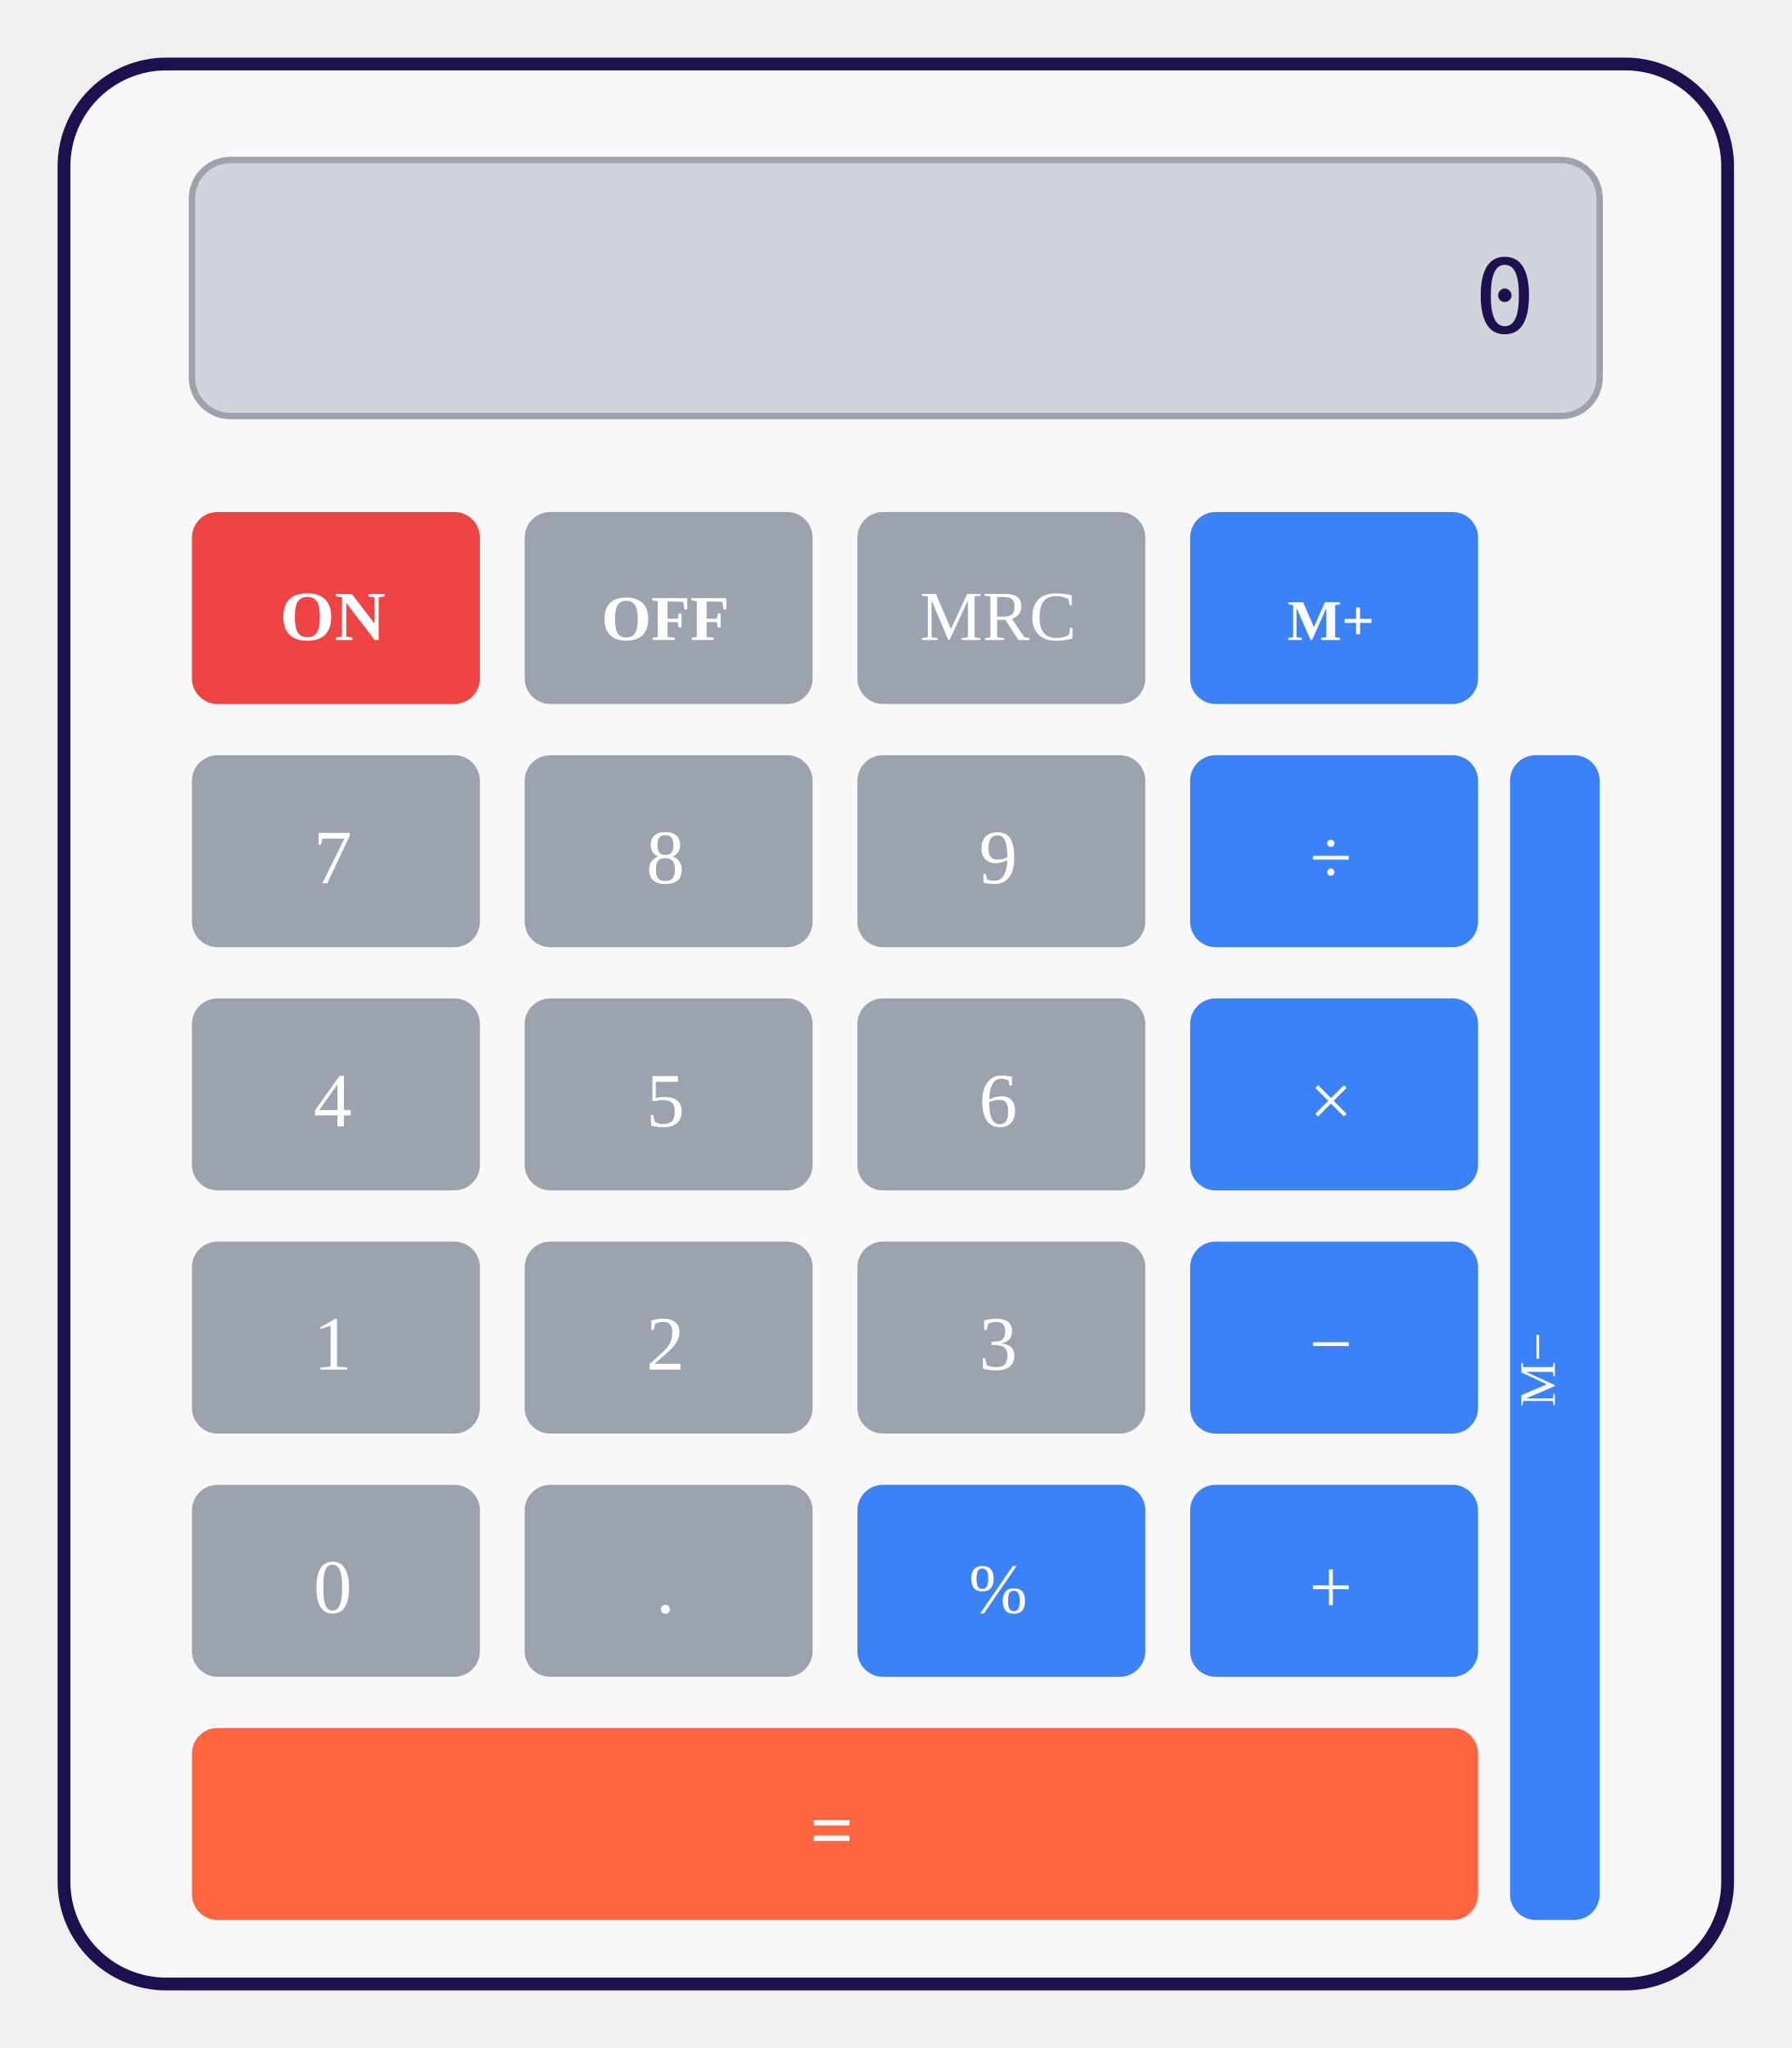
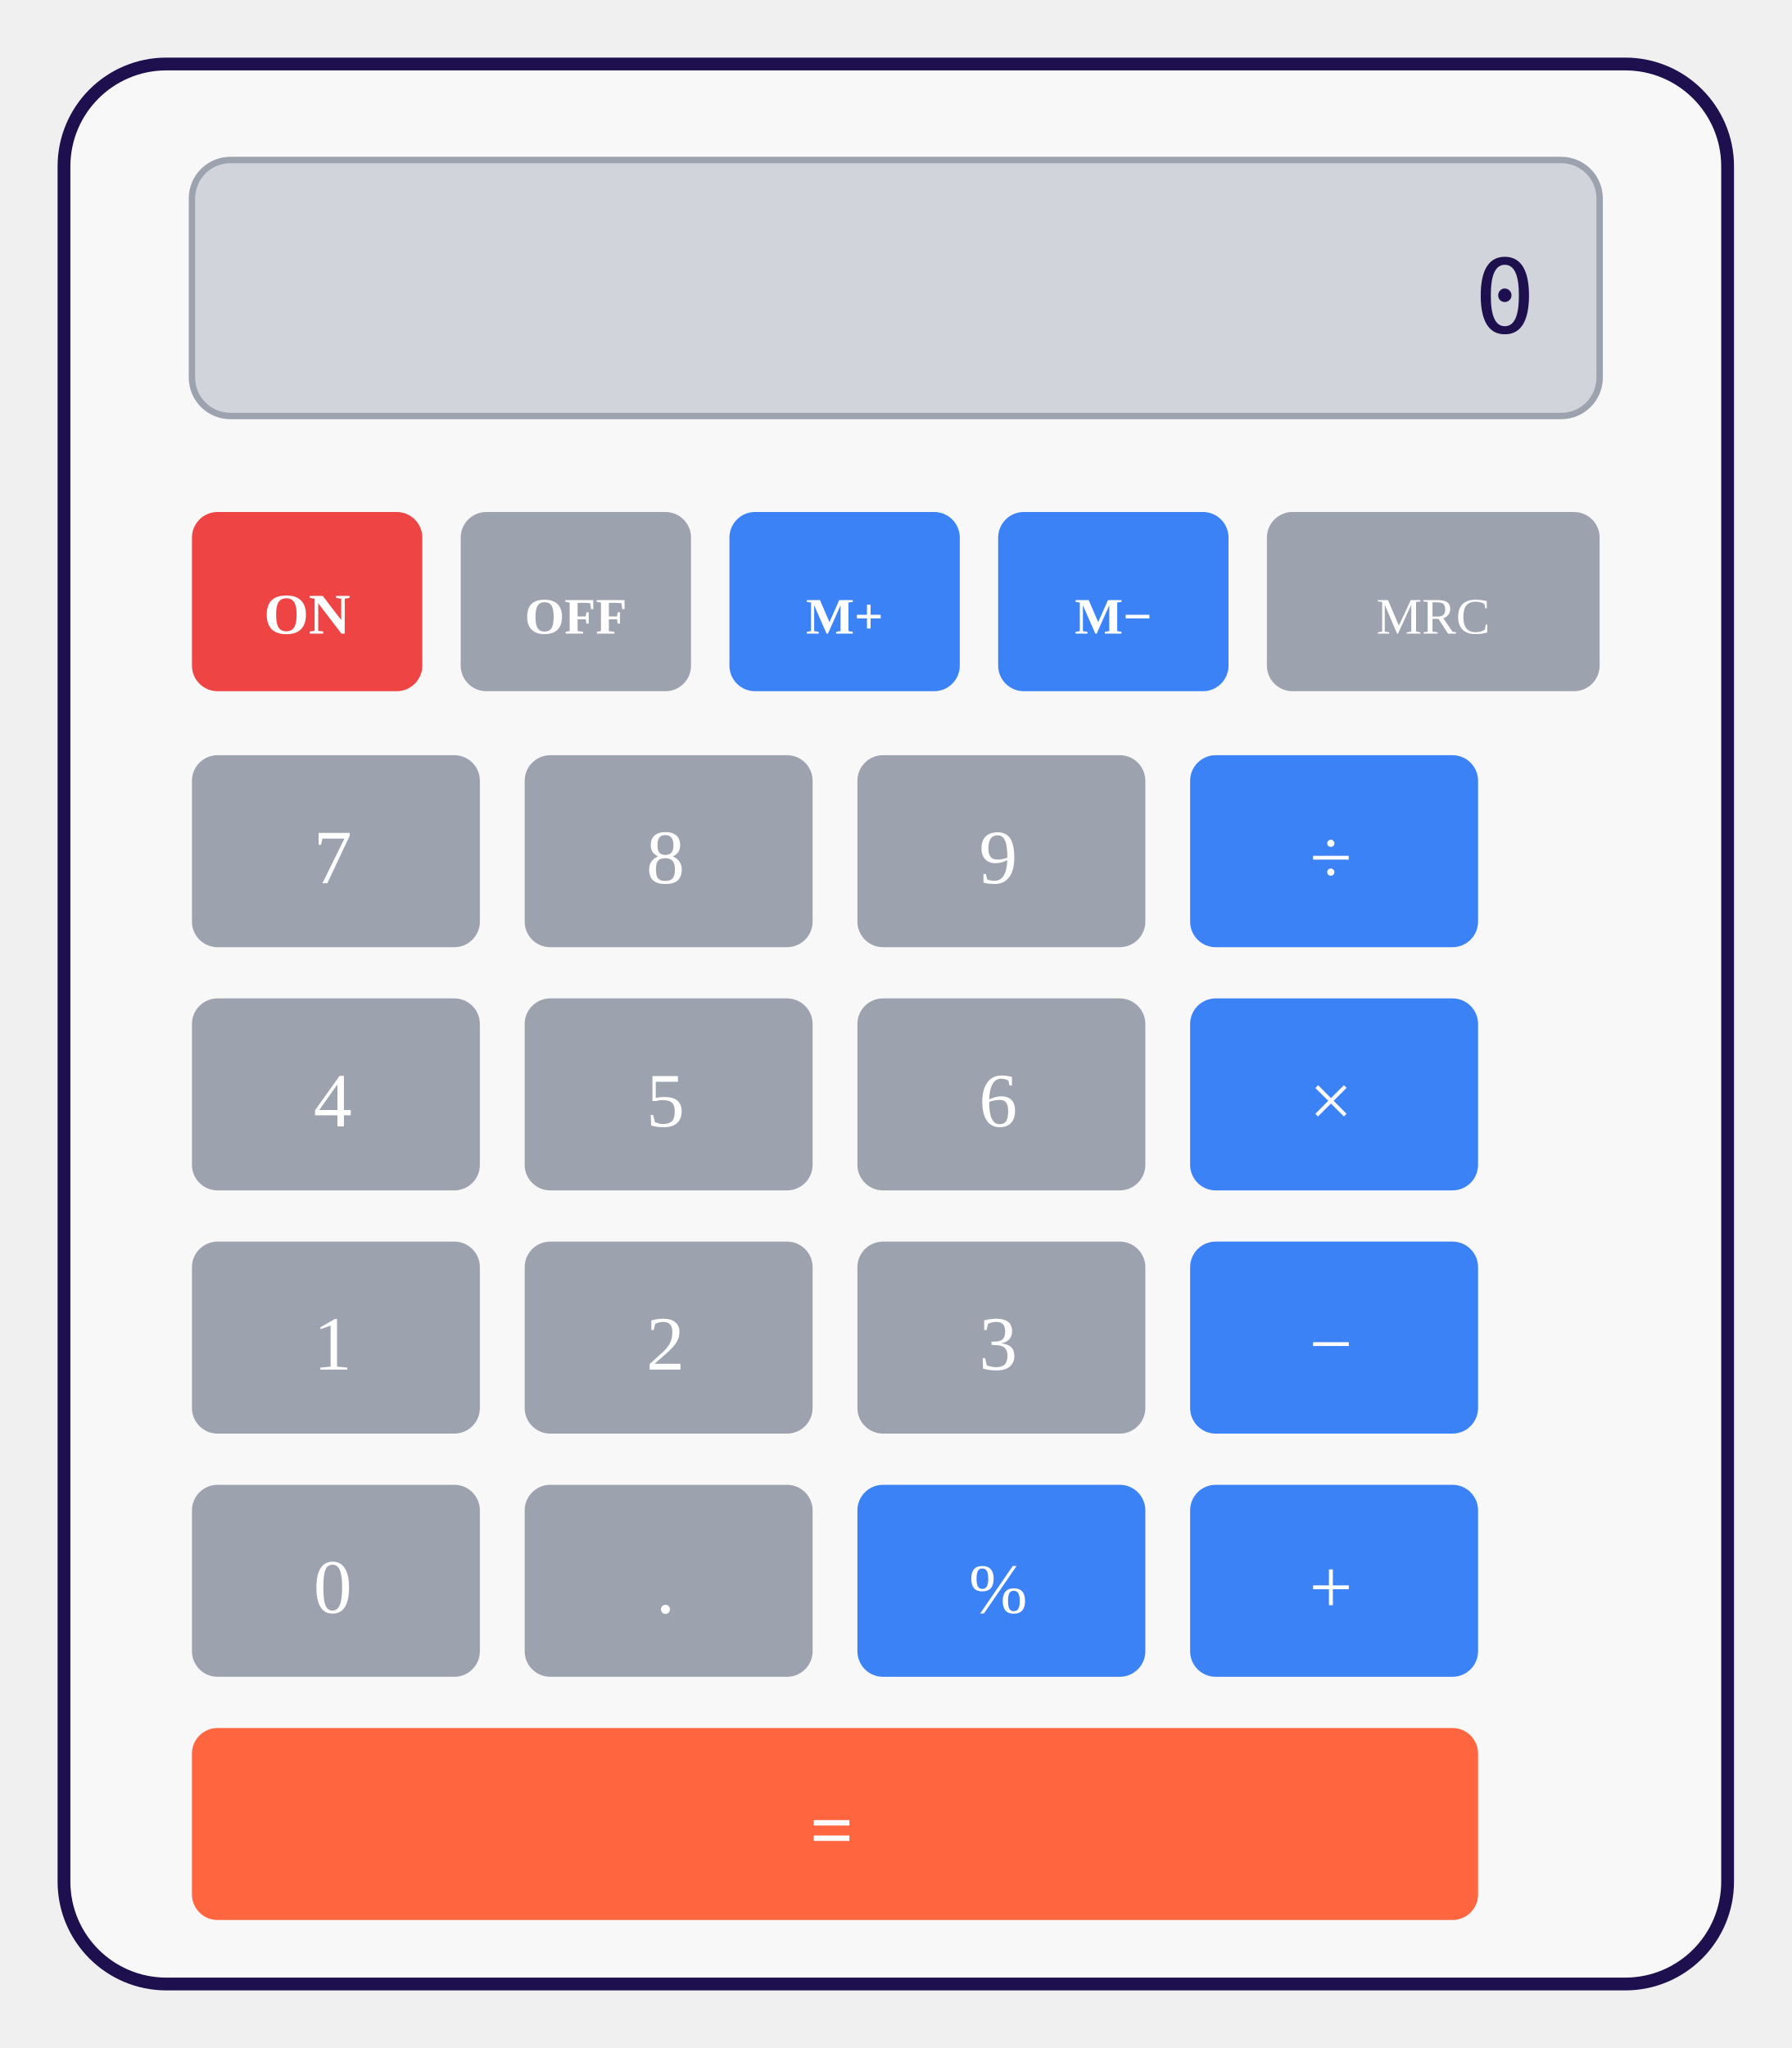
<svg xmlns="http://www.w3.org/2000/svg" viewBox="0 0 280 320" class="w-full max-w-[200px] mx-auto my-2">
  <rect x="10" y="10" width="260" height="300" rx="16" fill="#f8f8f8" stroke="#1E104E" stroke-width="2" />
  <rect x="30" y="25" width="220" height="40" rx="6" fill="#d1d5db" stroke="#9ca3af" stroke-width="1" />
  <text x="240" y="52" text-anchor="end" font-size="16" font-family="monospace" fill="#1E104E">0</text>
-   <rect x="30" y="80" width="45" height="30" rx="4" fill="#ef4444" />
-   <text x="52" y="100" text-anchor="middle" font-size="11" font-weight="bold" fill="white">ON</text>
-   <rect x="82" y="80" width="45" height="30" rx="4" fill="#9ca3af" />
-   <text x="104" y="100" text-anchor="middle" font-size="10" font-weight="bold" fill="white">OFF</text>
-   <rect x="134" y="80" width="45" height="30" rx="4" fill="#9ca3af" />
-   <text x="156" y="100" text-anchor="middle" font-size="11" fill="white">MRC</text>
-   <rect x="186" y="80" width="45" height="30" rx="4" fill="#3b82f6" />
-   <text x="208" y="100" text-anchor="middle" font-size="9" font-weight="bold" fill="white">M+</text>
+   <rect x="30" y="80" width="36" height="28" rx="4" fill="#ef4444" />
+   <text x="48" y="99" text-anchor="middle" font-size="9" font-weight="bold" fill="white">ON</text>
+   <rect x="72" y="80" width="36" height="28" rx="4" fill="#9ca3af" />
+   <text x="90" y="99" text-anchor="middle" font-size="8" font-weight="bold" fill="white">OFF</text>
+   <rect x="114" y="80" width="36" height="28" rx="4" fill="#3b82f6" />
+   <text x="132" y="99" text-anchor="middle" font-size="8" font-weight="bold" fill="white">M+</text>
+   <rect x="156" y="80" width="36" height="28" rx="4" fill="#3b82f6" />
+   <text x="174" y="99" text-anchor="middle" font-size="8" font-weight="bold" fill="white">M−</text>
+   <rect x="198" y="80" width="52" height="28" rx="4" fill="#9ca3af" />
+   <text x="224" y="99" text-anchor="middle" font-size="8" fill="white">MRC</text>
  <rect x="30" y="118" width="45" height="30" rx="4" fill="#9ca3af" />
  <text x="52" y="138" text-anchor="middle" font-size="12" fill="white">7</text>
  <rect x="82" y="118" width="45" height="30" rx="4" fill="#9ca3af" />
  <text x="104" y="138" text-anchor="middle" font-size="12" fill="white">8</text>
  <rect x="134" y="118" width="45" height="30" rx="4" fill="#9ca3af" />
  <text x="156" y="138" text-anchor="middle" font-size="12" fill="white">9</text>
  <rect x="186" y="118" width="45" height="30" rx="4" fill="#3b82f6" />
  <text x="208" y="138" text-anchor="middle" font-size="12" fill="white">÷</text>
  <rect x="30" y="156" width="45" height="30" rx="4" fill="#9ca3af" />
  <text x="52" y="176" text-anchor="middle" font-size="12" fill="white">4</text>
  <rect x="82" y="156" width="45" height="30" rx="4" fill="#9ca3af" />
  <text x="104" y="176" text-anchor="middle" font-size="12" fill="white">5</text>
  <rect x="134" y="156" width="45" height="30" rx="4" fill="#9ca3af" />
  <text x="156" y="176" text-anchor="middle" font-size="12" fill="white">6</text>
  <rect x="186" y="156" width="45" height="30" rx="4" fill="#3b82f6" />
  <text x="208" y="176" text-anchor="middle" font-size="12" fill="white">×</text>
  <rect x="30" y="194" width="45" height="30" rx="4" fill="#9ca3af" />
  <text x="52" y="214" text-anchor="middle" font-size="12" fill="white">1</text>
  <rect x="82" y="194" width="45" height="30" rx="4" fill="#9ca3af" />
  <text x="104" y="214" text-anchor="middle" font-size="12" fill="white">2</text>
  <rect x="134" y="194" width="45" height="30" rx="4" fill="#9ca3af" />
  <text x="156" y="214" text-anchor="middle" font-size="12" fill="white">3</text>
  <rect x="186" y="194" width="45" height="30" rx="4" fill="#3b82f6" />
  <text x="208" y="214" text-anchor="middle" font-size="12" fill="white">−</text>
  <rect x="30" y="232" width="45" height="30" rx="4" fill="#9ca3af" />
  <text x="52" y="252" text-anchor="middle" font-size="12" fill="white">0</text>
  <rect x="82" y="232" width="45" height="30" rx="4" fill="#9ca3af" />
  <text x="104" y="252" text-anchor="middle" font-size="12" fill="white">.</text>
  <rect x="134" y="232" width="45" height="30" rx="4" fill="#3b82f6" />
  <text x="156" y="252" text-anchor="middle" font-size="11" fill="white">%</text>
  <rect x="186" y="232" width="45" height="30" rx="4" fill="#3b82f6" />
  <text x="208" y="252" text-anchor="middle" font-size="12" fill="white">+</text>
  <rect x="30" y="270" width="201" height="30" rx="4" fill="#FF653F" />
  <text x="130" y="290" text-anchor="middle" font-size="12" font-weight="bold" fill="white">=</text>
-   <rect x="236" y="118" width="14" height="182" rx="4" fill="#3b82f6" />
-   <text x="243" y="214" text-anchor="middle" font-size="8" fill="white" transform="rotate(-90 243 214)">M−</text>
</svg>
